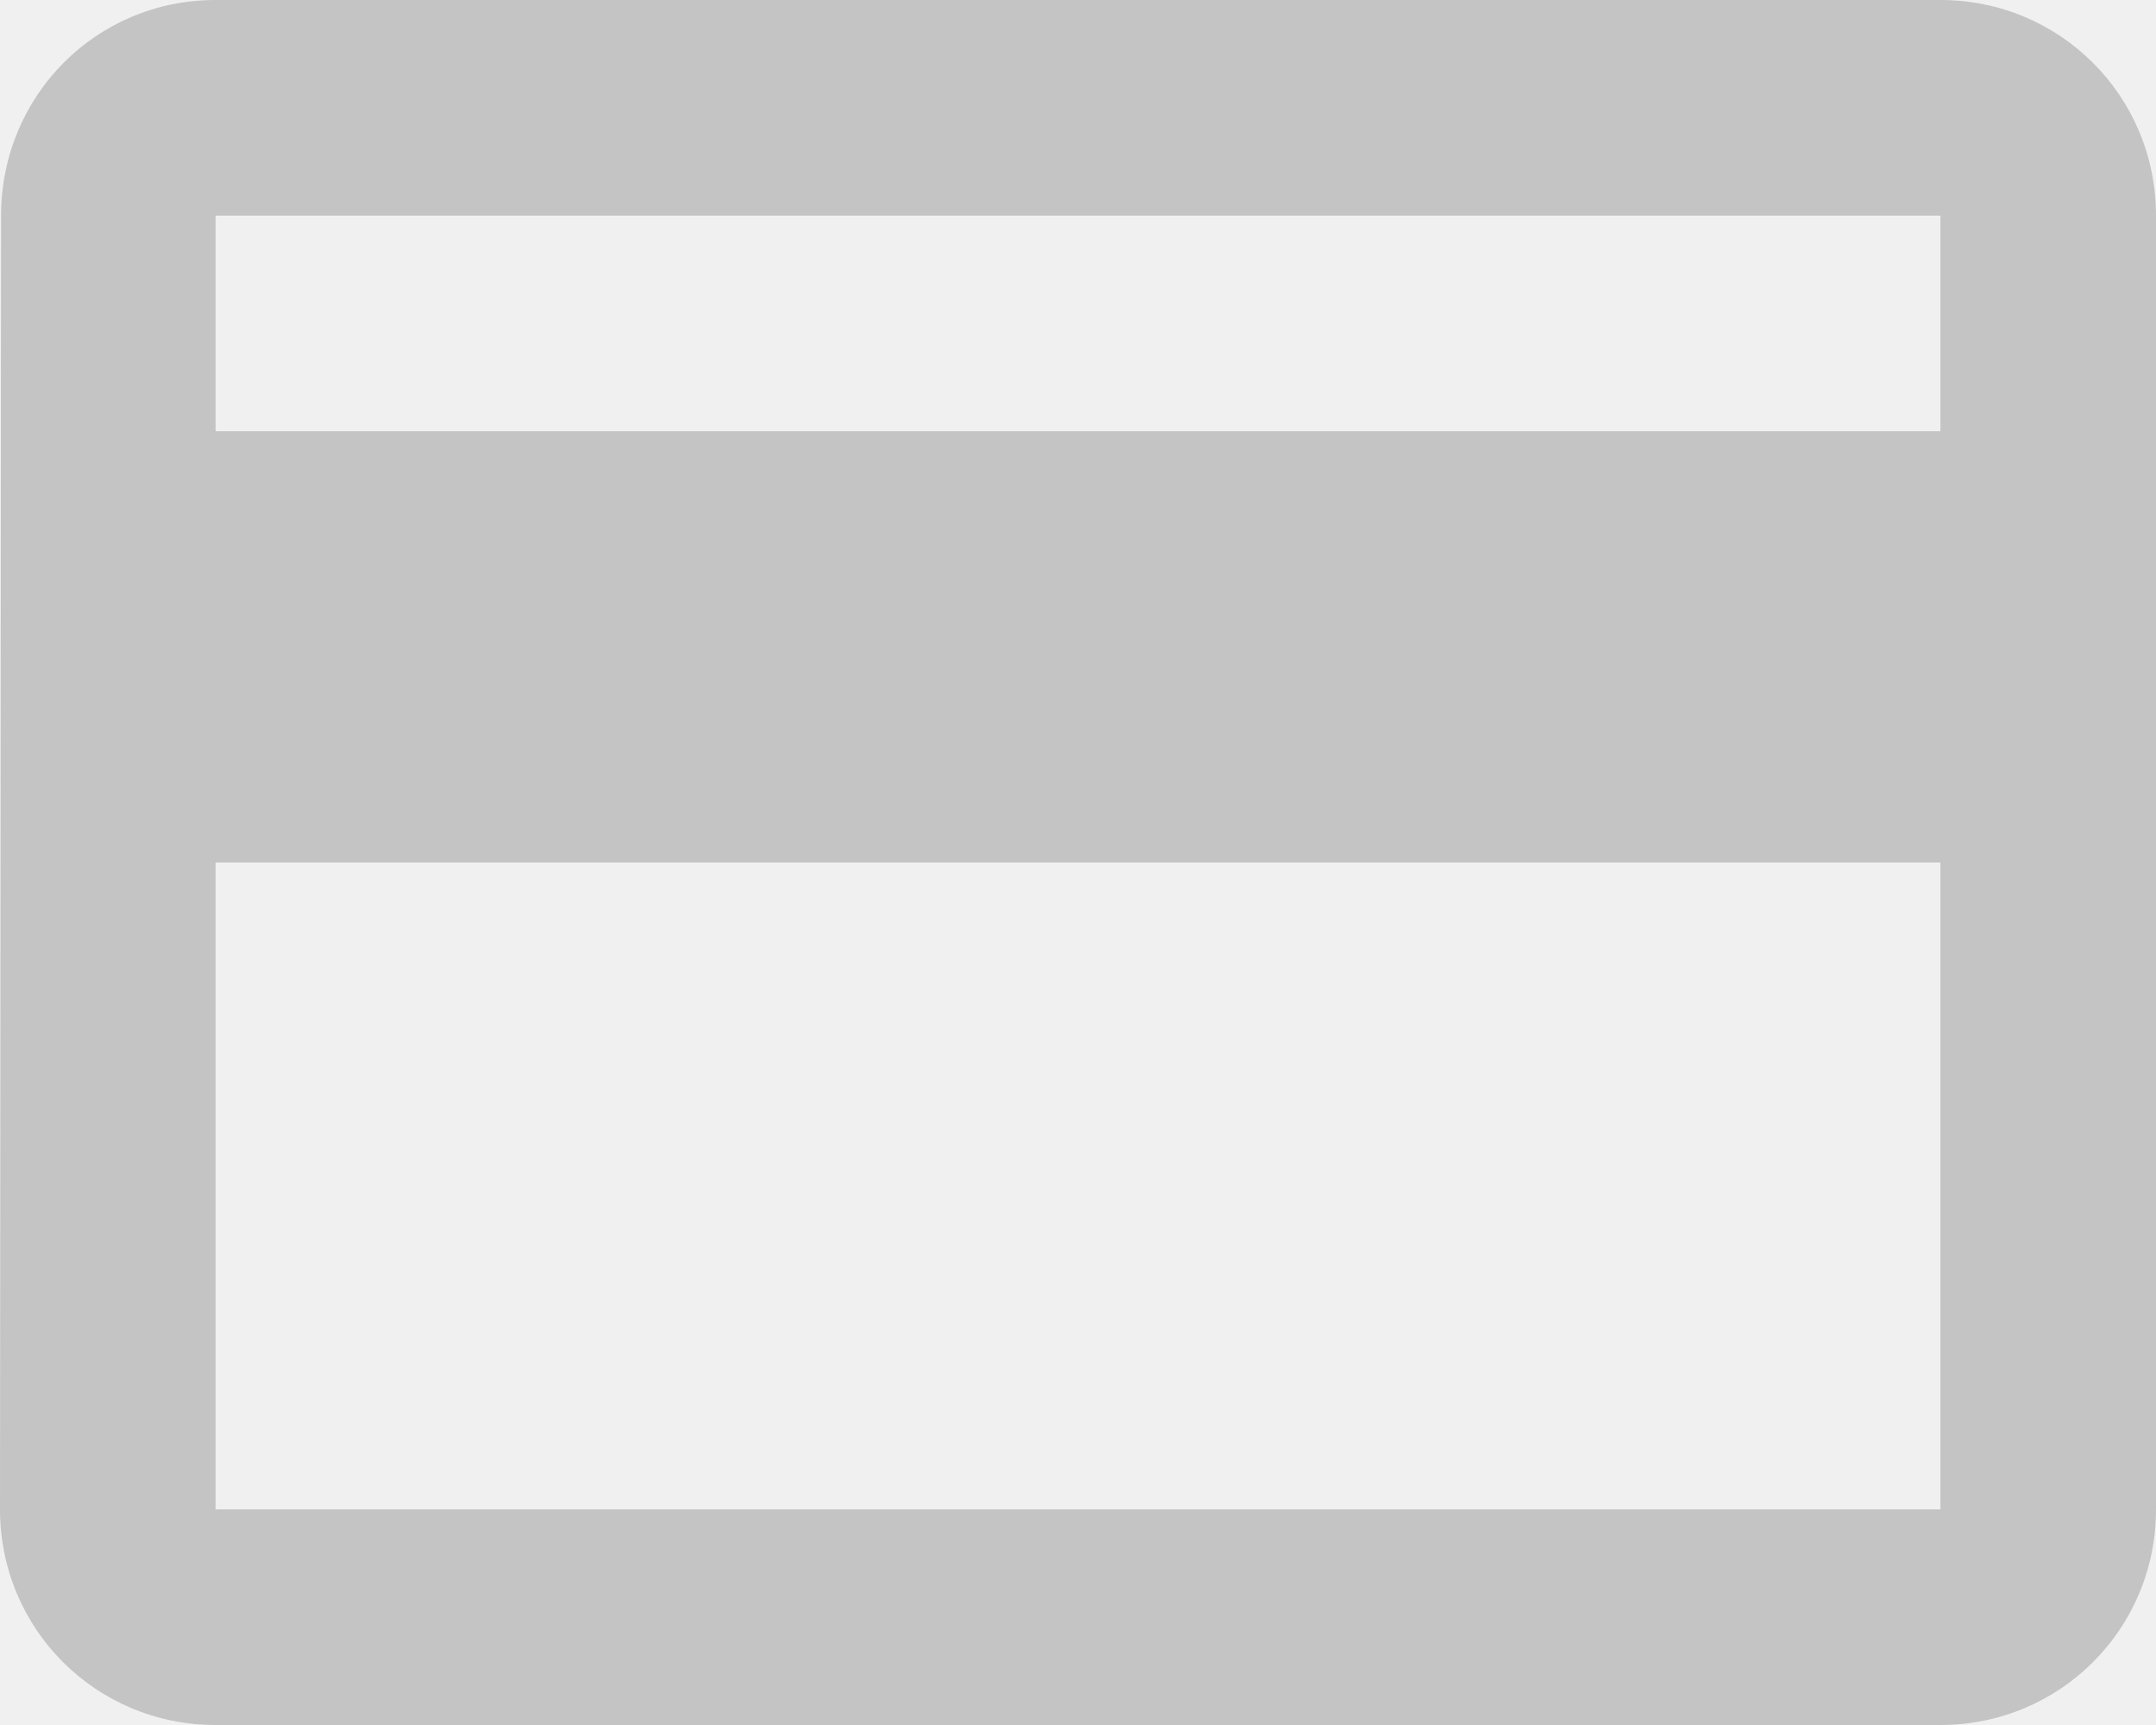
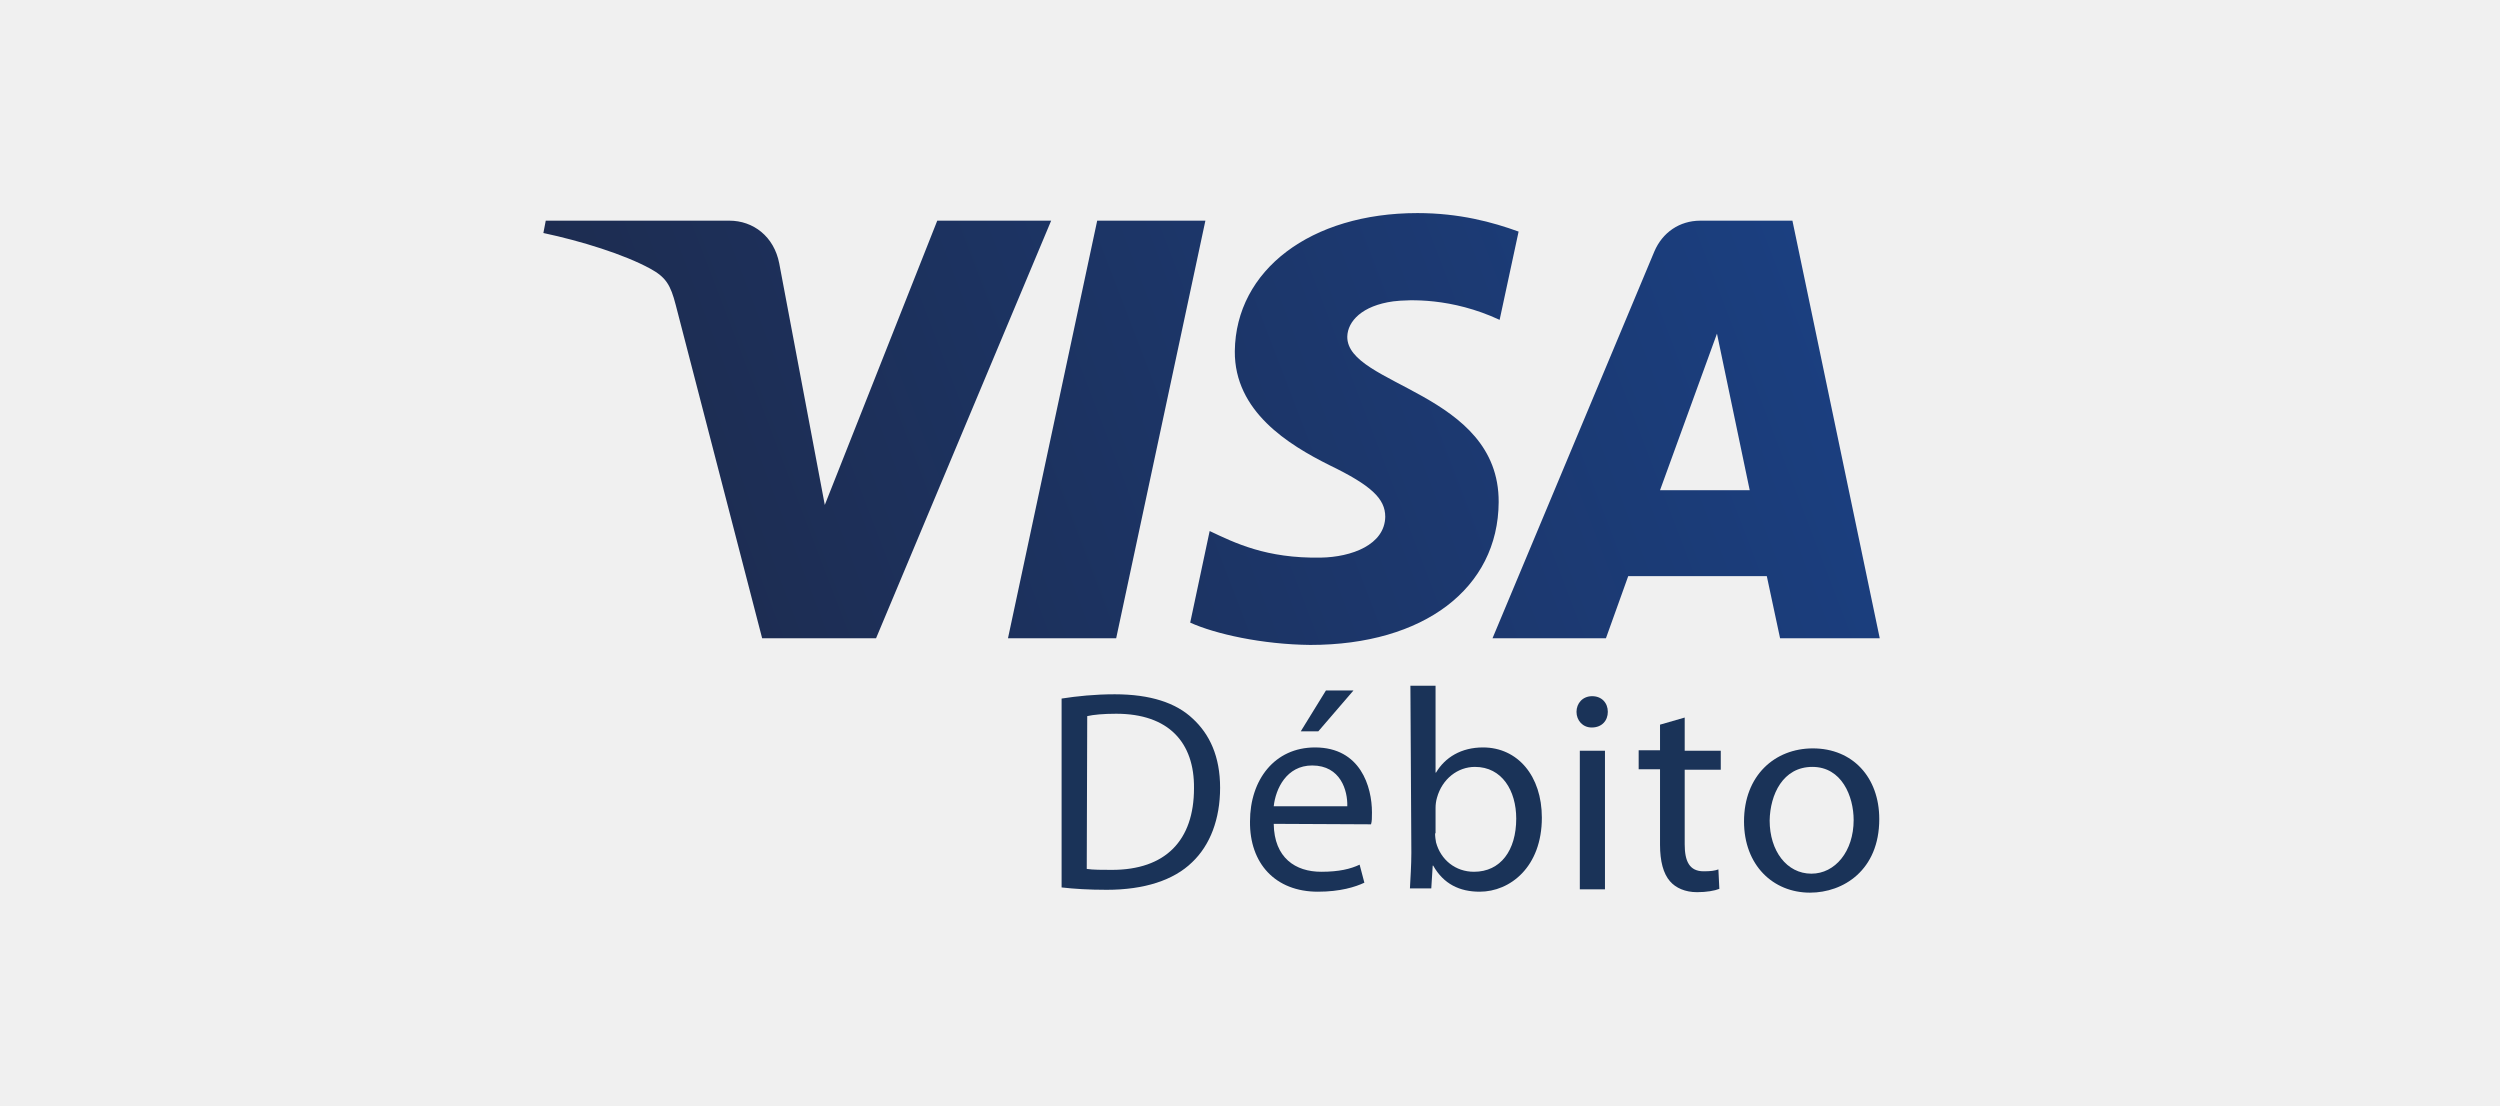
- <svg xmlns="http://www.w3.org/2000/svg" width="20" height="16" viewBox="0 0 20 16" fill="none">
-   <path d="M18 0H2C0.89 0 0.01 0.89 0.01 2L0 14C0 15.11 0.89 16 2 16H18C19.11 16 20 15.11 20 14V2C20 0.89 19.11 0 18 0ZM18 14H2V8H18V14ZM18 4H2V2H18V4Z" fill="#C4C4C4" />
+ <svg xmlns="http://www.w3.org/2000/svg" version="1.1" id="Capa_1" x="0px" y="0px" viewBox="0 0 526.8 233" style="enable-background:new 0 0 526.8 233;" xml:space="preserve">
+   <style type="text/css">
+ 	.st0{fill:#FF9E18;}
+ 	.st1{fill:url(#SVGID_1_);}
+ 	.st2{fill:#FF5100;}
+ 	.st3{fill:#96262C;}
+ 	.st4{fill:#1A3358;}
+ 	.st5{fill:url(#SVGID_2_);}
+ 	.st6{fill:#010202;}
+ 	.st7{fill:#7C79B8;}
+ 	.st8{fill:#DE0A18;}
+ 	.st9{fill:#17A6DF;}
+ 	.st10{fill:#00548D;}
+ 	.st11{fill:#FFFFFF;}
+ 	.st12{fill:#EA560D;}
+ 	.st13{fill:#E30613;}
+ 	.st14{fill:#F59E00;}
+ 	.st15{fill:url(#SVGID_3_);}
+ 	.st16{fill:#01568C;}
+ 	.st17{fill:#0071CE;}
+ </style>
+   <g>
+     <g>
+       <path class="st4" d="M223.7,147.2c3.2-0.5,7-0.9,11.2-0.9c7.5,0,12.9,1.8,16.4,5.1c3.6,3.3,5.8,8,5.8,14.6    c0,6.6-2.1,12.1-5.9,15.7c-3.9,3.8-10.1,5.8-18,5.8c-3.8,0-6.9-0.2-9.5-0.5L223.7,147.2z M229,183.1c1.3,0.2,3.3,0.2,5.3,0.2    c11.3,0,17.3-6.2,17.3-17.2c0.1-9.6-5.3-15.7-16.4-15.7c-2.7,0-4.8,0.2-6.1,0.5L229,183.1z" />
+       <path class="st4" d="M268.4,173.6c0.1,7.2,4.6,10.1,10,10.1c3.8,0,6.2-0.6,8.1-1.5l1,3.8c-1.9,0.9-5.1,1.9-9.8,1.9    c-9,0-14.4-6-14.3-14.8c0-8.8,5.2-15.6,13.7-15.6c9.6,0,12,8.3,12,13.7c0,1.1,0,1.9-0.2,2.5L268.4,173.6z M283.9,169.9    c0.1-3.3-1.4-8.6-7.4-8.6c-5.4,0-7.7,4.9-8.1,8.6L283.9,169.9z M285.2,145.5l-7.4,8.6l-3.7,0l5.3-8.6H285.2z" />
+       <path class="st4" d="M297.2,144.5l5.3,0l0,18.3h0.1c1.9-3.2,5.3-5.3,9.9-5.3c7.3,0,12.4,6,12.4,14.8c0,10.4-6.7,15.6-13.1,15.6    c-4.2,0-7.6-1.6-9.8-5.5h-0.1l-0.3,4.8l-4.5,0c0.1-2,0.3-4.9,0.3-7.5L297.2,144.5z M302.4,175.6c0,0.7,0.1,1.3,0.2,1.9    c1,3.7,4.1,6.2,8,6.2c5.6,0,8.9-4.5,8.9-11.2c0-5.9-3-10.9-8.7-10.9c-3.6,0-6.9,2.5-8,6.5c-0.2,0.7-0.3,1.4-0.3,2.2V175.6z" />
+       <path class="st4" d="M338.8,150c0,1.8-1.2,3.3-3.4,3.3c-1.9,0-3.2-1.5-3.2-3.3c0-1.8,1.3-3.3,3.3-3.3    C337.5,146.7,338.8,148.1,338.8,150z M332.9,187.4l0-29.2l5.3,0l0,29.2H332.9z" />
+       <path class="st4" d="M355,151.2l0,7l7.6,0v4l-7.6,0l0,15.7c0,3.6,1,5.7,4,5.7c1.4,0,2.3-0.1,3.1-0.4l0.2,4.1    c-1,0.4-2.7,0.7-4.7,0.7c-2.5,0-4.5-0.9-5.7-2.3c-1.4-1.6-2.1-4.2-2.1-7.7l0-15.9h-4.5v-4h4.5v-5.4L355,151.2z" />
+       <path class="st4" d="M396,172.6c0,10.8-7.6,15.5-14.6,15.5c-7.8,0-13.9-5.8-13.9-15c0-9.7,6.5-15.4,14.5-15.4    C390.4,157.7,396,163.8,396,172.6z M372.9,172.9c0,6.4,3.6,11.2,8.8,11.2c5,0,8.9-4.7,8.9-11.3c0-5-2.5-11.2-8.7-11.2    C375.7,161.6,373,167.4,372.9,172.9z" />
+     </g>
+     <g>
+       <linearGradient id="SVGID_1_" gradientUnits="userSpaceOnUse" x1="143.714" y1="133.44" x2="376.74" y2="44.063">
+         <stop offset="0" style="stop-color:#1D2C50" />
+         <stop offset="1" style="stop-color:#1B3F80" />
+       </linearGradient>
+       <path class="st1" d="M221.5,46.5l-36.9,88h-24l-18.2-70.2c-1.1-4.3-2.1-5.9-5.4-7.7c-5.5-3-14.5-5.8-22.5-7.5l0.5-2.6h38.7    c5,0,9.4,3.3,10.5,9l9.6,50.9l23.7-59.9H221.5z M315.8,105.8c0.1-23.2-32.1-24.5-31.9-34.9c0.1-3.2,3.1-6.5,9.7-7.4    c3.3-0.4,12.3-0.8,22.4,3.9l4-18.6c-5.5-2-12.5-3.9-21.3-3.9c-22.5,0-38.3,12-38.5,29.1c-0.1,12.7,11.3,19.7,19.9,24    c8.9,4.3,11.8,7.1,11.8,10.9c-0.1,5.9-7.1,8.5-13.6,8.6c-11.5,0.2-18.1-3.1-23.4-5.6l-4.1,19.3c5.3,2.4,15.2,4.6,25.3,4.7    C300,135.9,315.7,124,315.8,105.8 M375.1,134.5h21l-18.4-88h-19.4c-4.4,0-8,2.5-9.7,6.5l-34.1,81.5h23.9l4.7-13.1h29.2    L375.1,134.5z M349.8,103.3l12-33l6.9,33H349.8z M254,46.5l-18.8,88h-22.8l18.8-88H254z" />
+     </g>
+   </g>
</svg>
